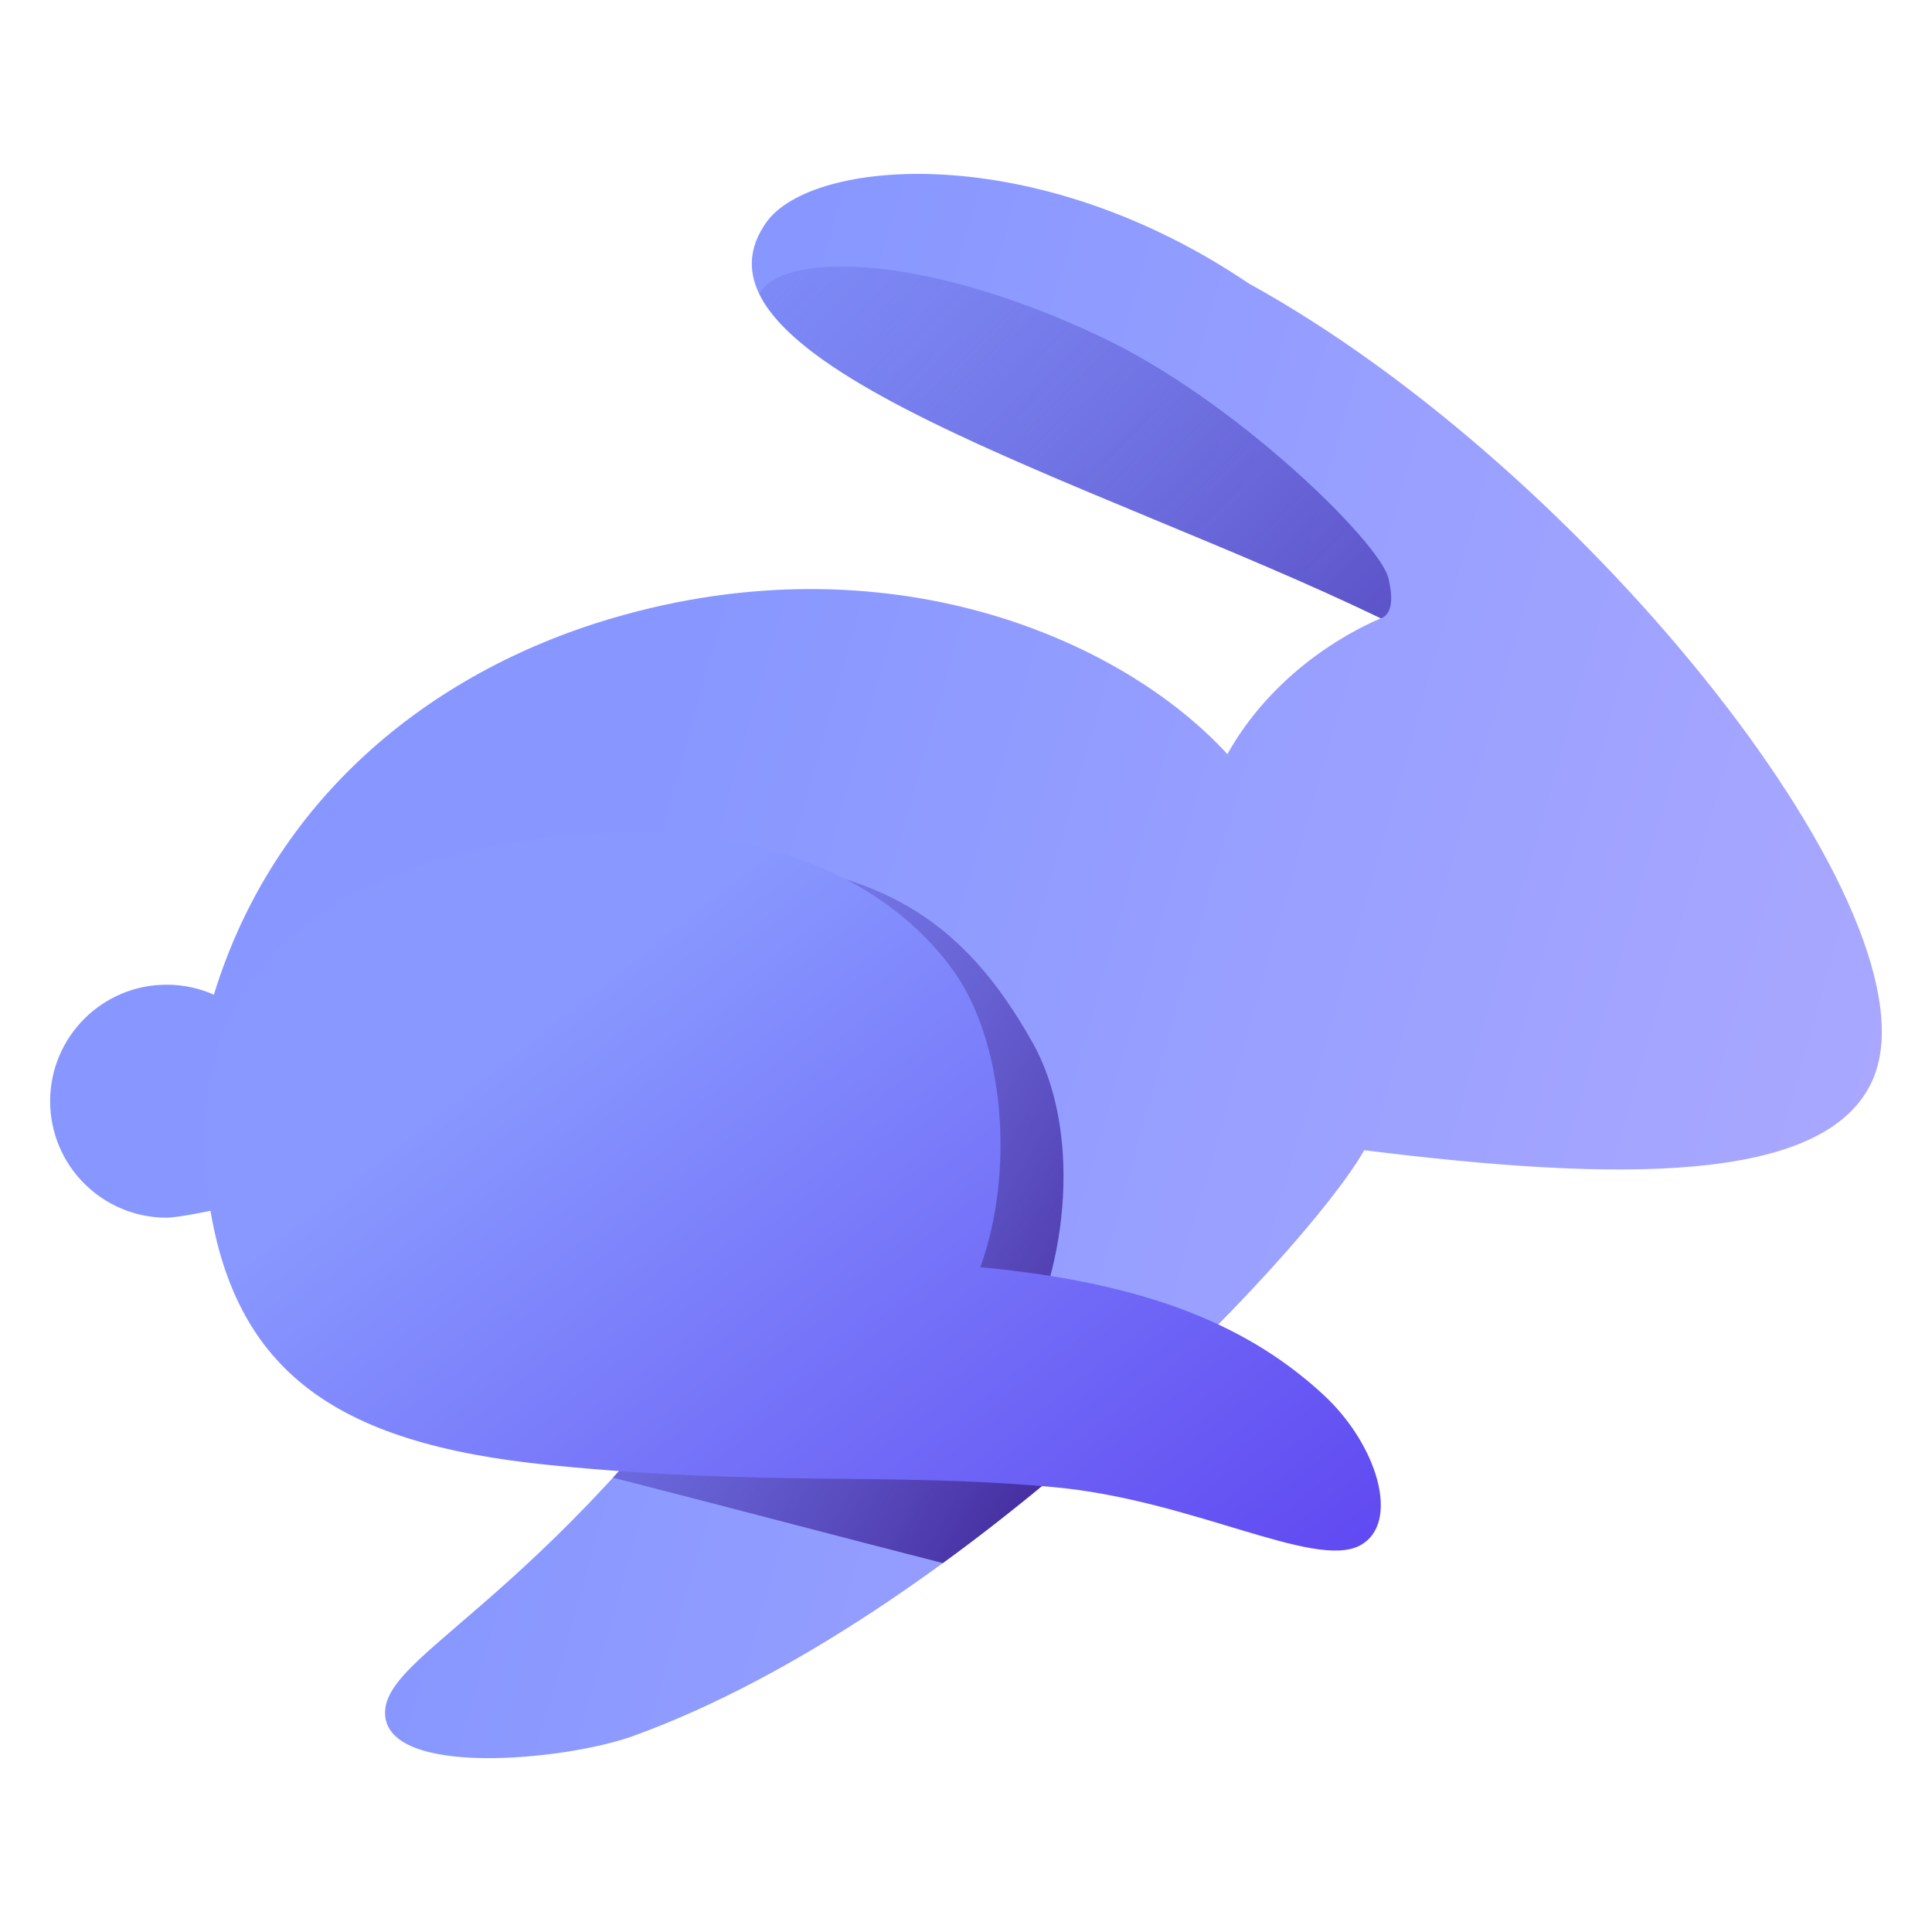
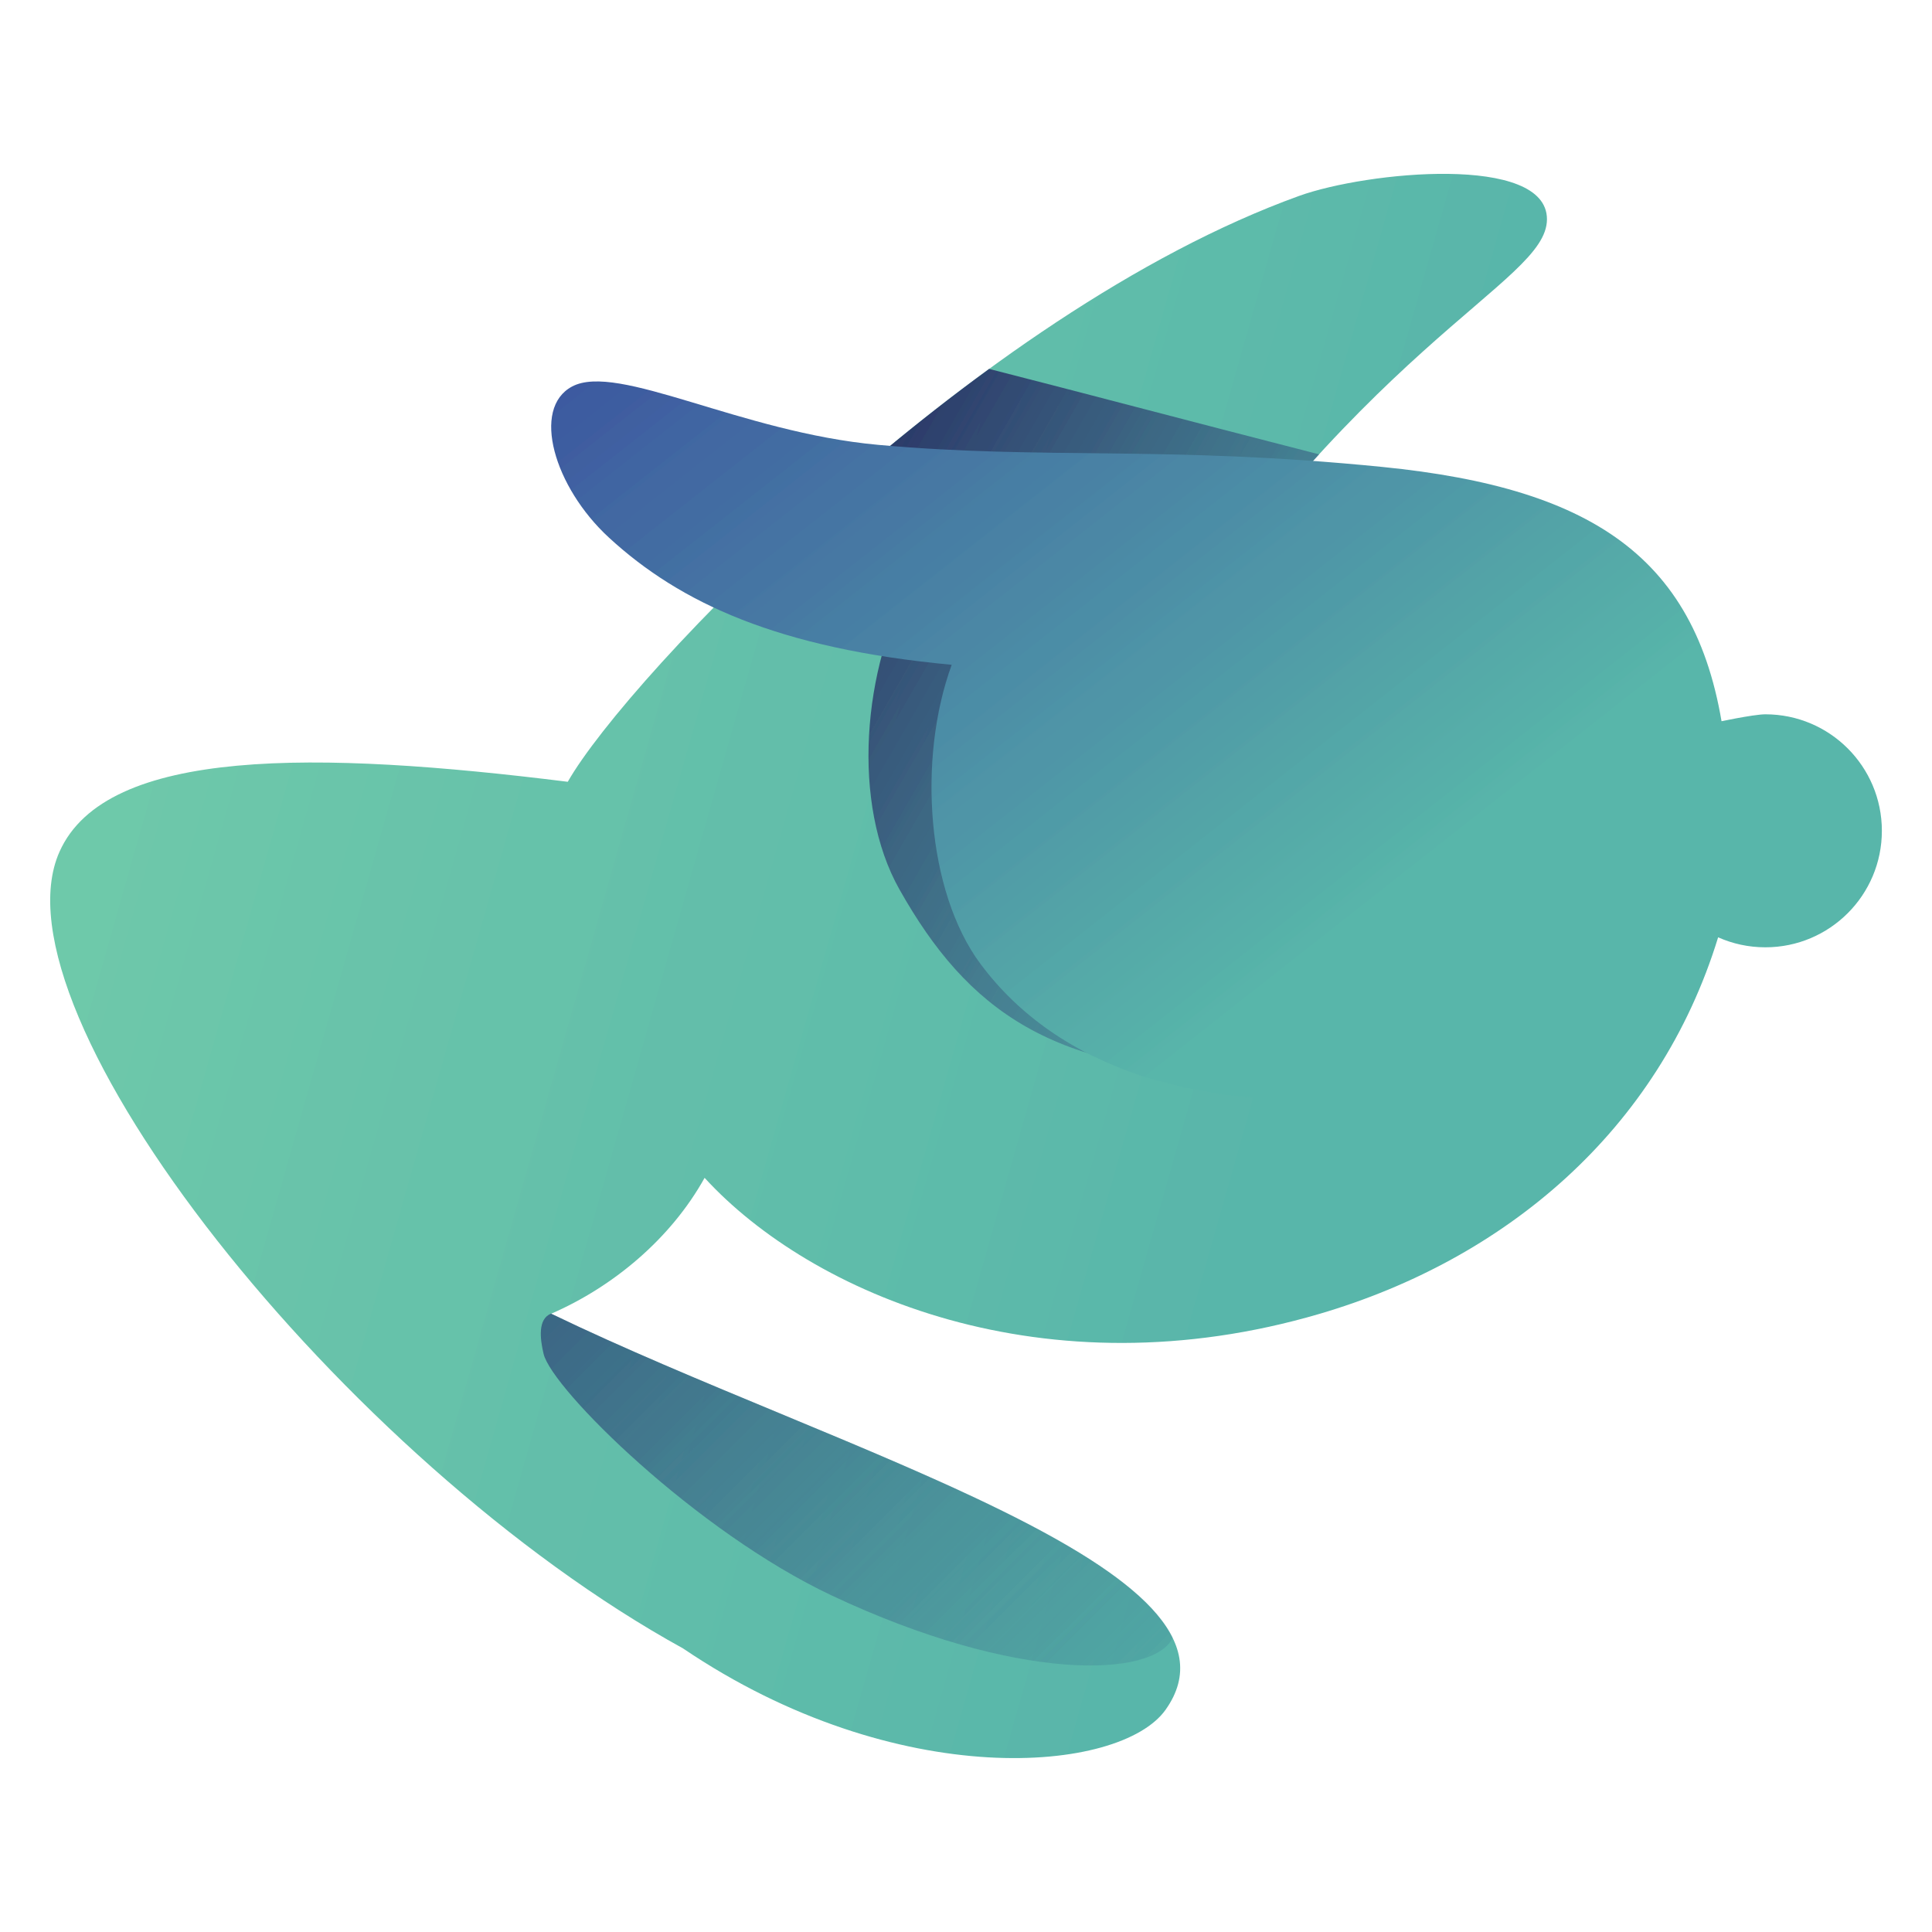
<svg xmlns="http://www.w3.org/2000/svg" width="40" height="40" viewBox="0 0 40 40" fill="none">
-   <path d="M38.767 22.368C40.257 19.041 32.893 9.744 25.858 5.871C21.424 2.871 16.804 3.283 15.868 4.601C13.815 7.492 22.668 9.942 28.59 12.8C27.317 13.353 26.117 14.345 25.412 15.614C23.204 13.204 18.359 11.129 12.674 12.8C8.843 13.927 5.659 16.583 4.428 20.594C4.129 20.461 3.798 20.387 3.45 20.387C2.118 20.387 1.038 21.467 1.038 22.799C1.038 24.131 2.118 25.211 3.45 25.211C3.697 25.211 4.469 25.045 4.469 25.045L16.804 25.135C11.871 32.961 7.972 34.105 7.972 35.461C7.972 36.816 11.702 36.449 13.103 35.944C19.808 33.524 27.009 25.984 28.245 23.814C33.435 24.461 37.796 24.538 38.767 22.368Z" fill="url(#paint0_linear_96739_27442)" />
-   <path fill-rule="evenodd" clip-rule="evenodd" d="M28.565 12.791C28.574 12.795 28.582 12.799 28.591 12.803C28.866 12.694 28.821 12.289 28.746 11.971C28.573 11.239 25.584 8.288 22.777 6.966C18.949 5.163 16.131 5.258 15.72 6.09C16.5 7.686 20.111 9.185 23.881 10.75C25.482 11.414 27.111 12.09 28.565 12.791Z" fill="url(#paint1_linear_96739_27442)" />
-   <path fill-rule="evenodd" clip-rule="evenodd" d="M23.736 28.869C22.963 28.573 22.089 28.302 21.095 28.056C22.154 26.161 22.376 23.355 21.376 21.582C19.972 19.093 18.21 17.768 14.116 17.768C11.864 17.768 5.8 18.526 5.693 23.588C5.681 24.119 5.692 24.606 5.731 25.054L16.804 25.134C15.311 27.502 13.914 29.258 12.69 30.593C14.159 30.97 15.371 31.286 16.484 31.576C17.541 31.851 18.508 32.104 19.521 32.362C21.047 31.25 22.482 30.037 23.736 28.869Z" fill="url(#paint2_linear_96739_27442)" />
-   <path d="M4.281 24.535C4.733 28.38 6.918 29.887 11.384 30.333C15.849 30.779 18.41 30.479 21.82 30.79C24.668 31.049 27.211 32.5 28.155 31.998C29.004 31.547 28.529 29.916 27.393 28.87C25.92 27.514 23.882 26.571 20.296 26.236C21.01 24.28 20.81 21.536 19.7 20.043C18.095 17.885 15.133 16.909 11.384 17.335C7.467 17.781 3.713 19.709 4.281 24.535Z" fill="url(#paint3_linear_96739_27442)" />
  <defs>
-     <linearGradient id="paint0_linear_96739_27442" x1="12.228" y1="19.422" x2="38.447" y2="26.857" gradientUnits="userSpaceOnUse">
-       <stop stop-color="#8797FF" />
-       <stop offset="1" stop-color="#AAA8FF" />
-     </linearGradient>
-     <linearGradient id="paint1_linear_96739_27442" x1="34.033" y1="18.924" x2="15.115" y2="-0.041" gradientUnits="userSpaceOnUse">
-       <stop stop-color="#3B22A0" />
-       <stop offset="1" stop-color="#5156D8" stop-opacity="0" />
-     </linearGradient>
-     <linearGradient id="paint2_linear_96739_27442" x1="24.263" y1="29.529" x2="6.089" y2="19.081" gradientUnits="userSpaceOnUse">
-       <stop stop-color="#3B1E8F" />
-       <stop offset="1" stop-color="#6A6FFB" stop-opacity="0" />
-     </linearGradient>
-     <linearGradient id="paint3_linear_96739_27442" x1="13.794" y1="19.226" x2="26.077" y2="34.834" gradientUnits="userSpaceOnUse">
-       <stop stop-color="#8898FF" />
-       <stop offset="0.984" stop-color="#5F47F1" />
-     </linearGradient>
+     <filter id="greenFilter">
+       <feColorMatrix type="matrix" values="0.4 0 0 0 0  0 1.5 0 0 0  0 0 0.4 0 0  0 0 0 1 0" />
+     </filter>
  </defs>
+   <g transform="rotate(180 20.0 20.0)" style="filter: url(#greenFilter)">
+     <path d="M38.767 22.368C40.257 19.041 32.893 9.744 25.858 5.871C21.424 2.871 16.804 3.283 15.868 4.601C13.815 7.492 22.668 9.942 28.59 12.8C27.317 13.353 26.117 14.345 25.412 15.614C23.204 13.204 18.359 11.129 12.674 12.8C8.843 13.927 5.659 16.583 4.428 20.594C4.129 20.461 3.798 20.387 3.45 20.387C2.118 20.387 1.038 21.467 1.038 22.799C1.038 24.131 2.118 25.211 3.45 25.211C3.697 25.211 4.469 25.045 4.469 25.045L16.804 25.135C11.871 32.961 7.972 34.105 7.972 35.461C7.972 36.816 11.702 36.449 13.103 35.944C19.808 33.524 27.009 25.984 28.245 23.814C33.435 24.461 37.796 24.538 38.767 22.368Z" fill="url(#paint0_linear_96739_27442)" />
+     <path fill-rule="evenodd" clip-rule="evenodd" d="M28.565 12.791C28.574 12.795 28.582 12.799 28.591 12.803C28.866 12.694 28.821 12.289 28.746 11.971C28.573 11.239 25.584 8.288 22.777 6.966C18.949 5.163 16.131 5.258 15.72 6.09C16.5 7.686 20.111 9.185 23.881 10.75C25.482 11.414 27.111 12.09 28.565 12.791Z" fill="url(#paint1_linear_96739_27442)" />
+     <path fill-rule="evenodd" clip-rule="evenodd" d="M23.736 28.869C22.963 28.573 22.089 28.302 21.095 28.056C22.154 26.161 22.376 23.355 21.376 21.582C19.972 19.093 18.21 17.768 14.116 17.768C11.864 17.768 5.8 18.526 5.693 23.588C5.681 24.119 5.692 24.606 5.731 25.054L16.804 25.134C15.311 27.502 13.914 29.258 12.69 30.593C14.159 30.97 15.371 31.286 16.484 31.576C17.541 31.851 18.508 32.104 19.521 32.362C21.047 31.25 22.482 30.037 23.736 28.869Z" fill="url(#paint2_linear_96739_27442)" />
+     <path d="M4.281 24.535C4.733 28.38 6.918 29.887 11.384 30.333C15.849 30.779 18.41 30.479 21.82 30.79C24.668 31.049 27.211 32.5 28.155 31.998C29.004 31.547 28.529 29.916 27.393 28.87C25.92 27.514 23.882 26.571 20.296 26.236C21.01 24.28 20.81 21.536 19.7 20.043C18.095 17.885 15.133 16.909 11.384 17.335C7.467 17.781 3.713 19.709 4.281 24.535Z" fill="url(#paint3_linear_96739_27442)" />
+     <defs>
+       <linearGradient id="paint0_linear_96739_27442" x1="12.228" y1="19.422" x2="38.447" y2="26.857" gradientUnits="userSpaceOnUse">
+         <stop stop-color="#8797FF" />
+         <stop offset="1" stop-color="#AAA8FF" />
+       </linearGradient>
+       <linearGradient id="paint1_linear_96739_27442" x1="34.033" y1="18.924" x2="15.115" y2="-0.041" gradientUnits="userSpaceOnUse">
+         <stop stop-color="#3B22A0" />
+         <stop offset="1" stop-color="#5156D8" stop-opacity="0" />
+       </linearGradient>
+       <linearGradient id="paint2_linear_96739_27442" x1="24.263" y1="29.529" x2="6.089" y2="19.081" gradientUnits="userSpaceOnUse">
+         <stop stop-color="#3B1E8F" />
+         <stop offset="1" stop-color="#6A6FFB" stop-opacity="0" />
+       </linearGradient>
+       <linearGradient id="paint3_linear_96739_27442" x1="13.794" y1="19.226" x2="26.077" y2="34.834" gradientUnits="userSpaceOnUse">
+         <stop stop-color="#8898FF" />
+         <stop offset="0.984" stop-color="#5F47F1" />
+       </linearGradient>
+     </defs>
+   </g>
</svg>
